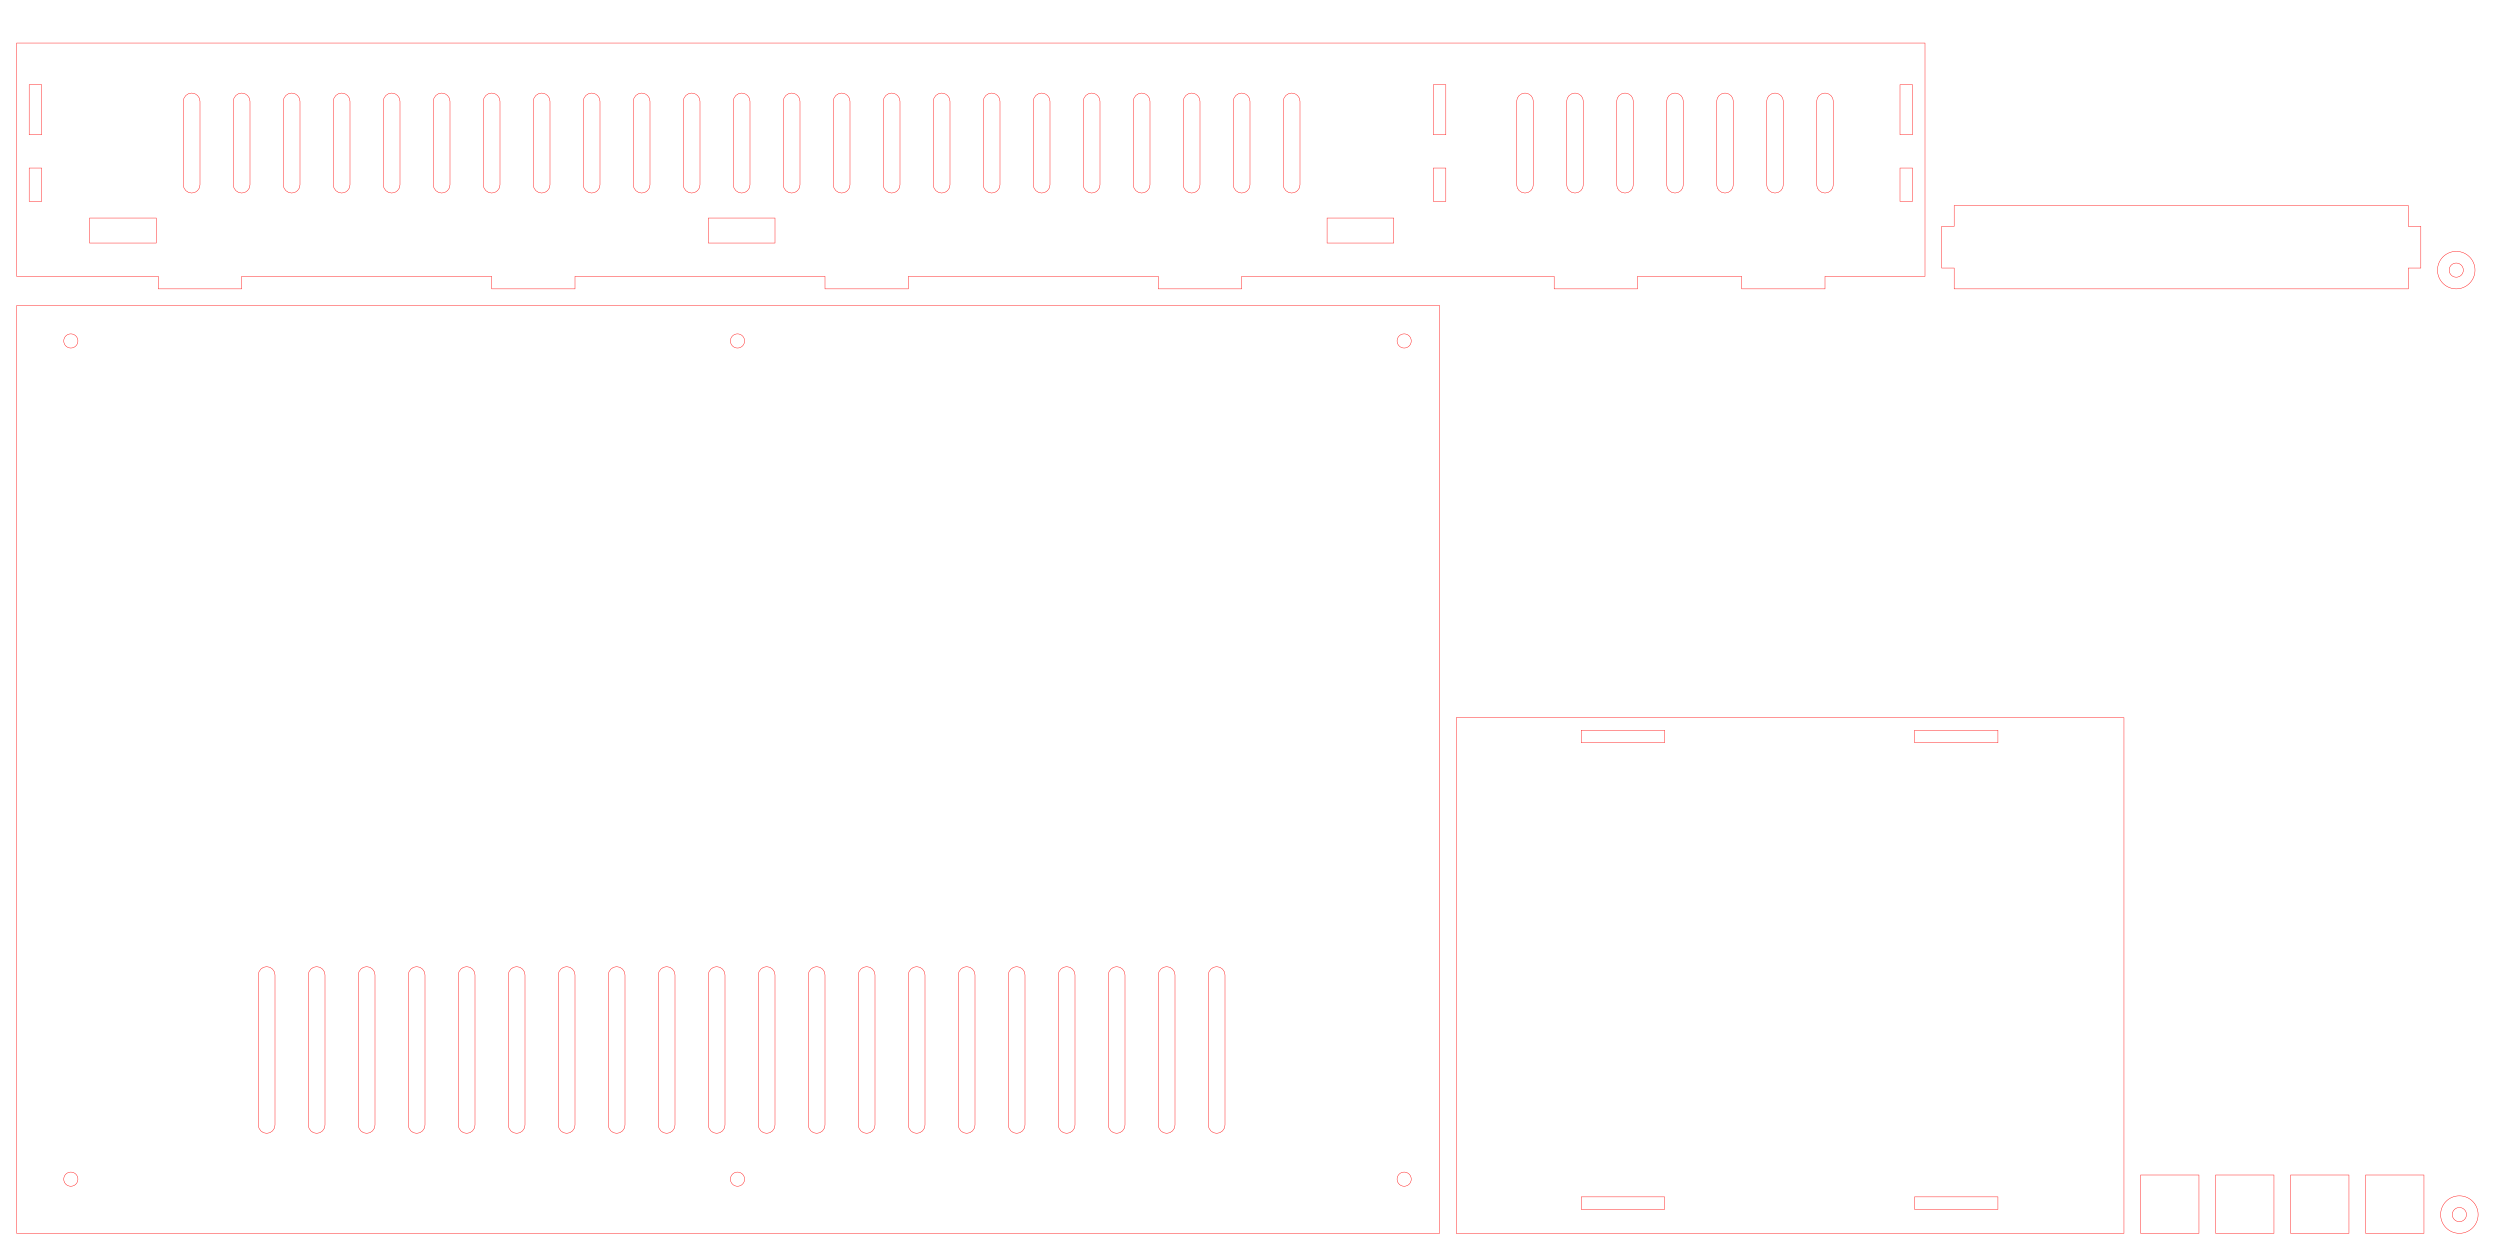
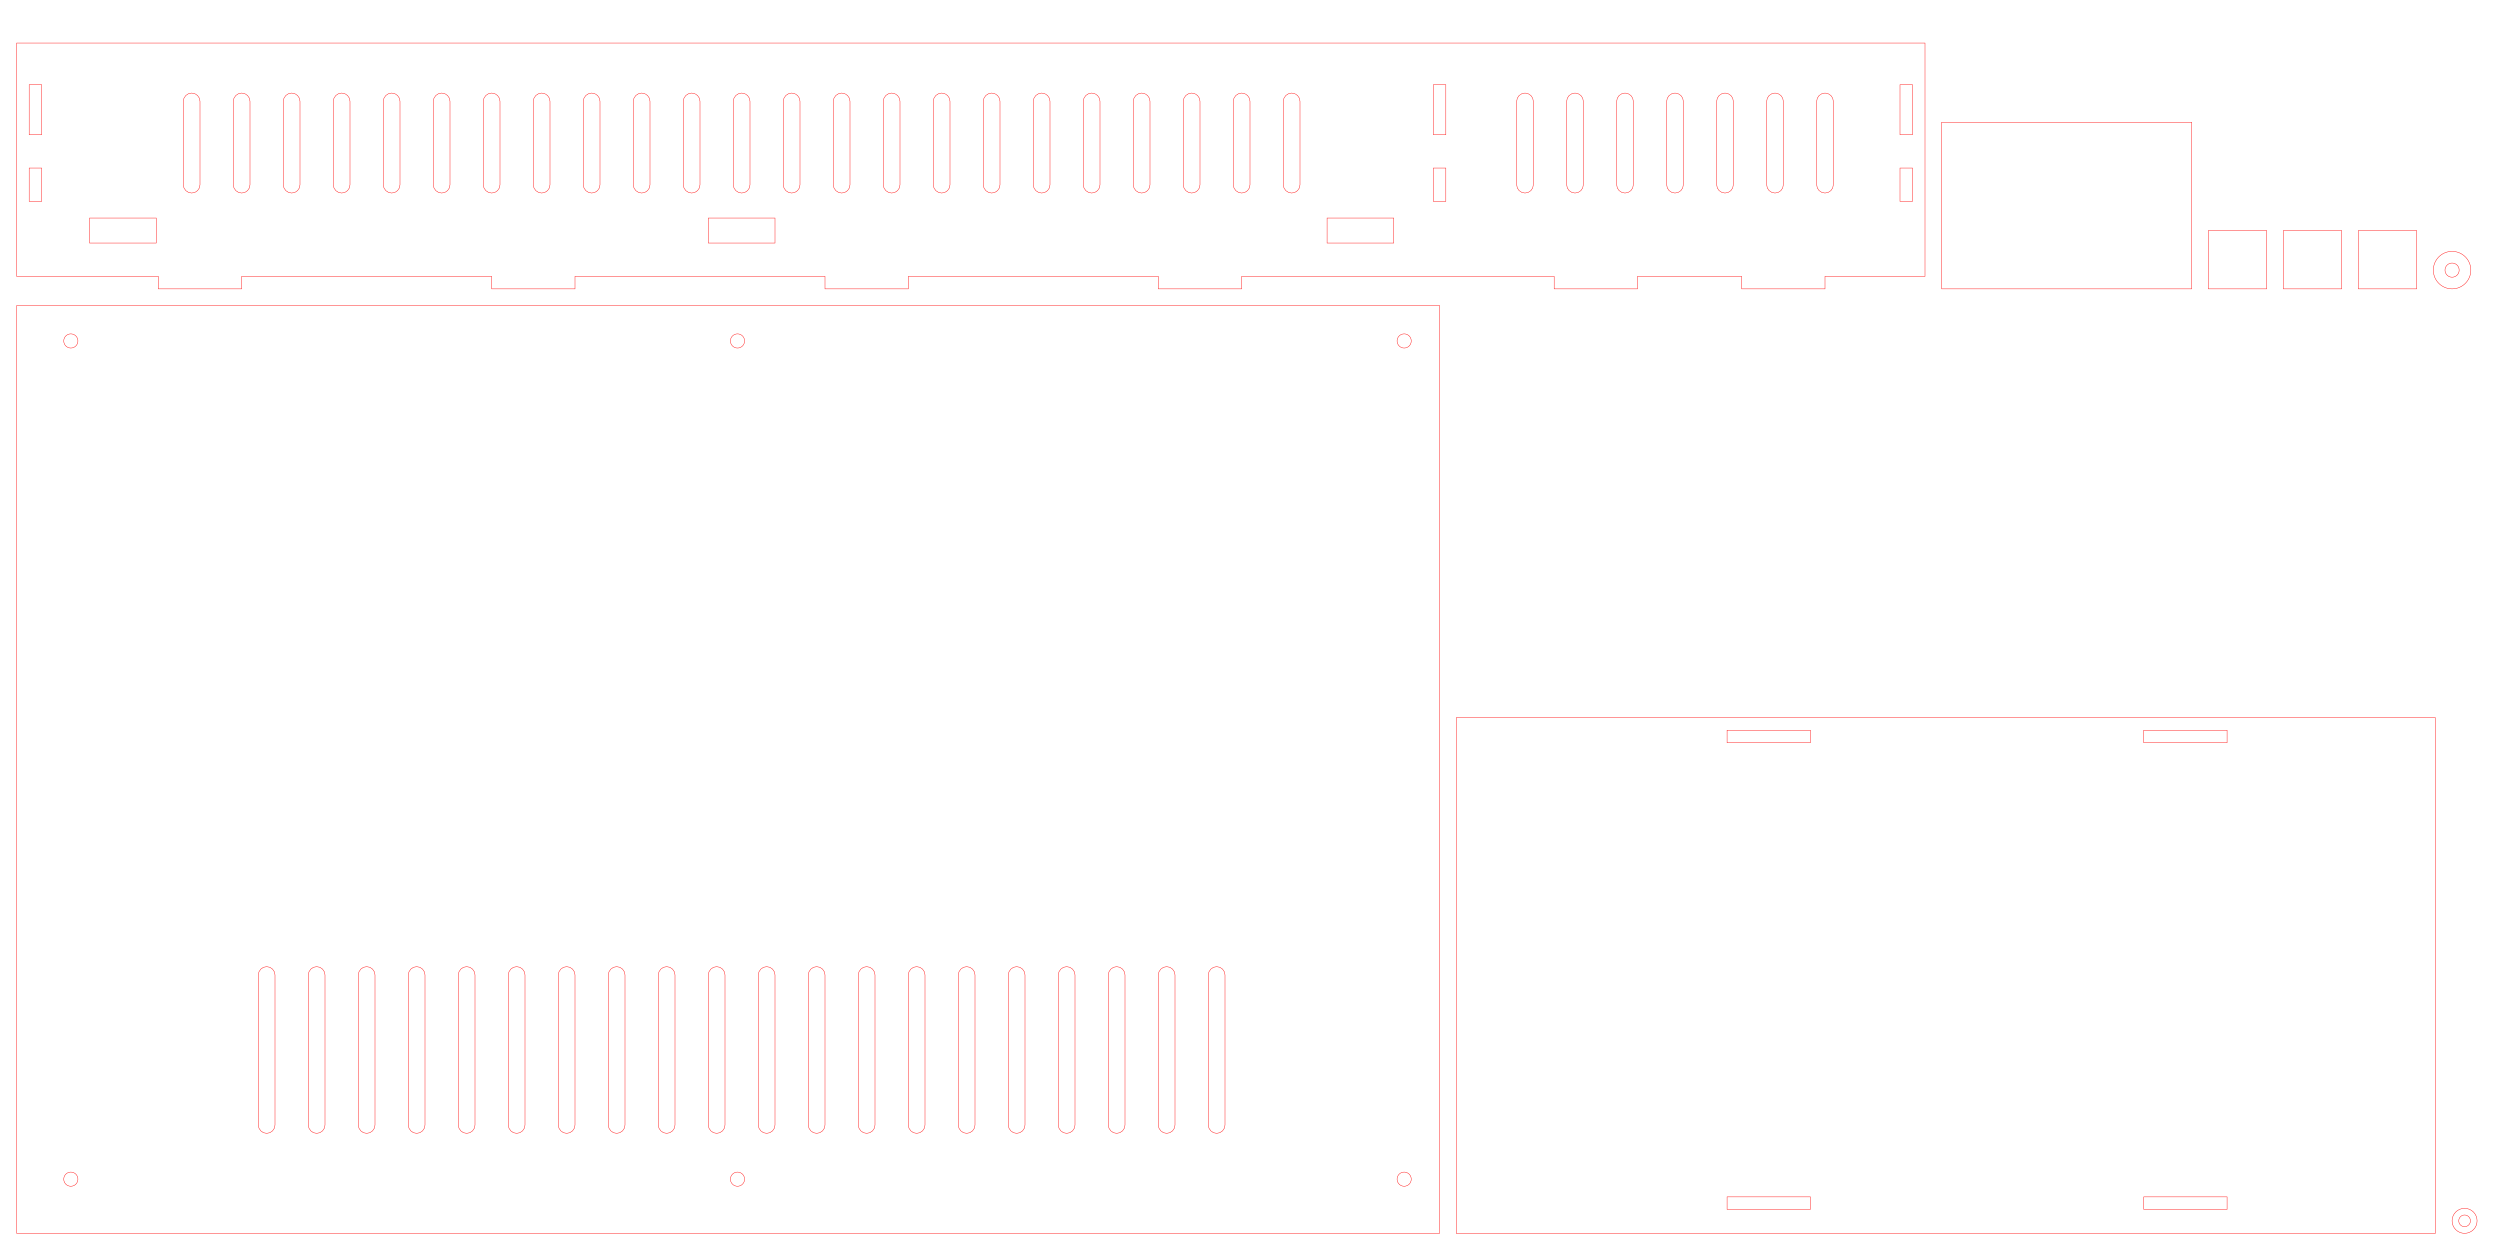
<svg xmlns="http://www.w3.org/2000/svg" width="600.000mm" height="300.000mm" viewBox="0 0 600.000 300.000">
  <polygon points="4.00,296.00 345.50,296.00 345.50,73.33 4.00,73.33" fill="none" stroke="#ff0000" stroke-width="0.1" />
  <circle cx="17.00" cy="81.83" r="1.70" fill="none" stroke="#ff0000" stroke-width="0.1" />
  <circle cx="177.00" cy="81.83" r="1.70" fill="none" stroke="#ff0000" stroke-width="0.1" />
  <circle cx="337.00" cy="81.83" r="1.70" fill="none" stroke="#ff0000" stroke-width="0.1" />
  <circle cx="17.00" cy="283.00" r="1.70" fill="none" stroke="#ff0000" stroke-width="0.1" />
  <circle cx="177.00" cy="283.00" r="1.70" fill="none" stroke="#ff0000" stroke-width="0.1" />
  <circle cx="337.00" cy="283.00" r="1.70" fill="none" stroke="#ff0000" stroke-width="0.1" />
  <polygon points="66.00,234.00 65.85,233.24 65.41,232.59 64.77,232.15 64.00,232.00 63.23,232.15 62.59,232.59 62.15,233.24 62.00,234.00 62.00,270.00 62.15,270.76 62.59,271.41 63.23,271.85 64.00,272.00 64.77,271.85 65.41,271.41 65.85,270.76 66.00,270.00" fill="none" stroke="#ff0000" stroke-width="0.1" />
  <polygon points="78.00,234.00 77.85,233.24 77.41,232.59 76.77,232.15 76.00,232.00 75.23,232.15 74.59,232.59 74.15,233.24 74.00,234.00 74.00,270.00 74.15,270.76 74.59,271.41 75.23,271.85 76.00,272.00 76.77,271.85 77.41,271.41 77.85,270.76 78.00,270.00" fill="none" stroke="#ff0000" stroke-width="0.1" />
  <polygon points="90.00,234.00 89.85,233.24 89.41,232.59 88.77,232.15 88.00,232.00 87.23,232.15 86.59,232.59 86.15,233.24 86.00,234.00 86.00,270.00 86.15,270.76 86.59,271.41 87.23,271.85 88.00,272.00 88.77,271.85 89.41,271.41 89.85,270.76 90.00,270.00" fill="none" stroke="#ff0000" stroke-width="0.1" />
  <polygon points="102.00,234.00 101.85,233.24 101.41,232.59 100.77,232.15 100.00,232.00 99.23,232.15 98.59,232.59 98.15,233.24 98.00,234.00 98.00,270.00 98.15,270.76 98.59,271.41 99.23,271.85 100.00,272.00 100.77,271.85 101.41,271.41 101.85,270.76 102.00,270.00" fill="none" stroke="#ff0000" stroke-width="0.1" />
  <polygon points="114.00,234.00 113.85,233.24 113.41,232.59 112.77,232.15 112.00,232.00 111.23,232.15 110.59,232.59 110.15,233.24 110.00,234.00 110.00,270.00 110.15,270.76 110.59,271.41 111.23,271.85 112.00,272.00 112.77,271.85 113.41,271.41 113.85,270.76 114.00,270.00" fill="none" stroke="#ff0000" stroke-width="0.1" />
  <polygon points="126.00,234.00 125.85,233.24 125.41,232.59 124.77,232.15 124.00,232.00 123.23,232.15 122.59,232.59 122.15,233.24 122.00,234.00 122.00,270.00 122.15,270.76 122.59,271.41 123.23,271.85 124.00,272.00 124.77,271.85 125.41,271.41 125.85,270.76 126.00,270.00" fill="none" stroke="#ff0000" stroke-width="0.1" />
  <polygon points="138.00,234.00 137.85,233.24 137.41,232.59 136.76,232.15 136.00,232.00 135.24,232.15 134.59,232.59 134.15,233.24 134.00,234.00 134.00,270.00 134.15,270.76 134.59,271.41 135.24,271.85 136.00,272.00 136.76,271.85 137.41,271.41 137.85,270.76 138.00,270.00" fill="none" stroke="#ff0000" stroke-width="0.1" />
  <polygon points="150.00,234.00 149.85,233.24 149.41,232.59 148.76,232.15 148.00,232.00 147.24,232.15 146.59,232.59 146.15,233.24 146.00,234.00 146.00,270.00 146.15,270.76 146.59,271.41 147.24,271.85 148.00,272.00 148.76,271.85 149.41,271.41 149.85,270.76 150.00,270.00" fill="none" stroke="#ff0000" stroke-width="0.1" />
  <polygon points="162.00,234.00 161.85,233.24 161.41,232.59 160.76,232.15 160.00,232.00 159.24,232.15 158.59,232.59 158.15,233.24 158.00,234.00 158.00,270.00 158.15,270.76 158.59,271.41 159.24,271.85 160.00,272.00 160.76,271.85 161.41,271.41 161.85,270.76 162.00,270.00" fill="none" stroke="#ff0000" stroke-width="0.1" />
  <polygon points="174.00,234.00 173.85,233.24 173.41,232.59 172.76,232.15 172.00,232.00 171.24,232.15 170.59,232.59 170.15,233.24 170.00,234.00 170.00,270.00 170.15,270.76 170.59,271.41 171.24,271.85 172.00,272.00 172.76,271.85 173.41,271.41 173.85,270.76 174.00,270.00" fill="none" stroke="#ff0000" stroke-width="0.1" />
  <polygon points="186.00,234.00 185.85,233.24 185.41,232.59 184.76,232.15 184.00,232.00 183.24,232.15 182.59,232.59 182.15,233.24 182.00,234.00 182.00,270.00 182.15,270.76 182.59,271.41 183.24,271.85 184.00,272.00 184.76,271.85 185.41,271.41 185.85,270.76 186.00,270.00" fill="none" stroke="#ff0000" stroke-width="0.1" />
  <polygon points="198.00,234.00 197.85,233.24 197.41,232.59 196.76,232.15 196.00,232.00 195.24,232.15 194.59,232.59 194.15,233.24 194.00,234.00 194.00,270.00 194.15,270.76 194.59,271.41 195.24,271.85 196.00,272.00 196.76,271.85 197.41,271.41 197.85,270.76 198.00,270.00" fill="none" stroke="#ff0000" stroke-width="0.1" />
  <polygon points="210.00,234.00 209.85,233.24 209.41,232.59 208.76,232.15 208.00,232.00 207.24,232.15 206.59,232.59 206.15,233.24 206.00,234.00 206.00,270.00 206.15,270.76 206.59,271.41 207.24,271.85 208.00,272.00 208.76,271.85 209.41,271.41 209.85,270.76 210.00,270.00" fill="none" stroke="#ff0000" stroke-width="0.1" />
  <polygon points="222.00,234.00 221.85,233.24 221.41,232.59 220.76,232.15 220.00,232.00 219.24,232.15 218.59,232.59 218.15,233.24 218.00,234.00 218.00,270.00 218.15,270.76 218.59,271.41 219.24,271.85 220.00,272.00 220.76,271.85 221.41,271.41 221.85,270.76 222.00,270.00" fill="none" stroke="#ff0000" stroke-width="0.1" />
  <polygon points="234.00,234.00 233.85,233.24 233.41,232.59 232.76,232.15 232.00,232.00 231.24,232.15 230.59,232.59 230.15,233.24 230.00,234.00 230.00,270.00 230.15,270.76 230.59,271.41 231.24,271.85 232.00,272.00 232.76,271.85 233.41,271.41 233.85,270.76 234.00,270.00" fill="none" stroke="#ff0000" stroke-width="0.1" />
  <polygon points="246.00,234.00 245.85,233.24 245.41,232.59 244.76,232.15 244.00,232.00 243.24,232.15 242.59,232.59 242.15,233.24 242.00,234.00 242.00,270.00 242.15,270.76 242.59,271.41 243.24,271.85 244.00,272.00 244.76,271.85 245.41,271.41 245.85,270.76 246.00,270.00" fill="none" stroke="#ff0000" stroke-width="0.1" />
  <polygon points="258.00,234.00 257.85,233.24 257.41,232.59 256.76,232.15 256.00,232.00 255.24,232.15 254.59,232.59 254.15,233.24 254.00,234.00 254.00,270.00 254.15,270.76 254.59,271.41 255.24,271.85 256.00,272.00 256.76,271.85 257.41,271.41 257.85,270.76 258.00,270.00" fill="none" stroke="#ff0000" stroke-width="0.1" />
  <polygon points="270.00,234.00 269.85,233.24 269.41,232.59 268.76,232.15 268.00,232.00 267.24,232.15 266.59,232.59 266.15,233.24 266.00,234.00 266.00,270.00 266.15,270.76 266.59,271.41 267.24,271.85 268.00,272.00 268.76,271.85 269.41,271.41 269.85,270.76 270.00,270.00" fill="none" stroke="#ff0000" stroke-width="0.1" />
  <polygon points="282.00,234.00 281.85,233.24 281.41,232.59 280.76,232.15 280.00,232.00 279.24,232.15 278.59,232.59 278.15,233.24 278.00,234.00 278.00,270.00 278.15,270.76 278.59,271.41 279.24,271.85 280.00,272.00 280.76,271.85 281.41,271.41 281.85,270.76 282.00,270.00" fill="none" stroke="#ff0000" stroke-width="0.1" />
  <polygon points="294.00,234.00 293.85,233.24 293.41,232.59 292.76,232.15 292.00,232.00 291.24,232.15 290.59,232.59 290.15,233.24 290.00,234.00 290.00,270.00 290.15,270.76 290.59,271.41 291.24,271.85 292.00,272.00 292.76,271.85 293.41,271.41 293.85,270.76 294.00,270.00" fill="none" stroke="#ff0000" stroke-width="0.1" />
-   <polygon points="509.75,296.00 509.75,172.25 349.50,172.25 349.50,296.00" fill="none" stroke="#ff0000" stroke-width="0.1" />
-   <polygon points="479.50,290.25 479.50,287.25 459.50,287.25 459.50,290.25" fill="none" stroke="#ff0000" stroke-width="0.1" />
-   <polygon points="399.50,290.25 399.50,287.25 379.50,287.25 379.50,290.25" fill="none" stroke="#ff0000" stroke-width="0.1" />
-   <polygon points="479.50,178.25 479.50,175.25 459.50,175.25 459.50,178.25" fill="none" stroke="#ff0000" stroke-width="0.1" />
-   <polygon points="399.50,178.25 399.50,175.25 379.50,175.25 379.50,178.25" fill="none" stroke="#ff0000" stroke-width="0.1" />
+   <polygon points="584.50,296.00 584.50,172.25 349.50,172.25 349.50,296.00" fill="none" stroke="#ff0000" stroke-width="0.1" />
+   <polygon points="534.50,290.25 534.50,287.25 514.50,287.25 514.50,290.25" fill="none" stroke="#ff0000" stroke-width="0.1" />
+   <polygon points="434.50,290.25 434.50,287.25 414.50,287.25 414.50,290.25" fill="none" stroke="#ff0000" stroke-width="0.1" />
+   <polygon points="534.50,178.25 534.50,175.25 514.50,175.25 514.50,178.25" fill="none" stroke="#ff0000" stroke-width="0.1" />
+   <polygon points="434.50,178.25 434.50,175.25 414.50,175.25 414.50,178.25" fill="none" stroke="#ff0000" stroke-width="0.1" />
  <polygon points="4.00,66.33 38.00,66.33 38.00,69.33 58.00,69.33 58.00,66.33 118.00,66.33 118.00,69.33 138.00,69.33 138.00,66.33 198.00,66.33 198.00,69.33 218.00,69.33 218.00,66.33 278.00,66.33 278.00,69.33 298.00,69.33 298.00,66.33 373.00,66.33 373.00,69.33 393.00,69.33 393.00,66.33 418.00,66.33 418.00,69.33 438.00,69.33 438.00,66.33 462.00,66.33 462.00,10.33 4.00,10.33" fill="none" stroke="#ff0000" stroke-width="0.1" />
  <polygon points="7.00,48.33 10.00,48.33 10.00,40.33 7.00,40.33" fill="none" stroke="#ff0000" stroke-width="0.1" />
  <polygon points="7.00,32.33 10.00,32.33 10.00,20.33 7.00,20.33" fill="none" stroke="#ff0000" stroke-width="0.1" />
  <polygon points="344.00,48.33 347.00,48.33 347.00,40.33 344.00,40.33" fill="none" stroke="#ff0000" stroke-width="0.1" />
  <polygon points="344.00,32.33 347.00,32.33 347.00,20.33 344.00,20.33" fill="none" stroke="#ff0000" stroke-width="0.1" />
  <polygon points="456.00,48.33 459.00,48.33 459.00,40.33 456.00,40.33" fill="none" stroke="#ff0000" stroke-width="0.1" />
  <polygon points="456.00,32.33 459.00,32.33 459.00,20.33 456.00,20.33" fill="none" stroke="#ff0000" stroke-width="0.1" />
  <polygon points="21.50,58.33 37.50,58.33 37.50,52.33 21.50,52.33" fill="none" stroke="#ff0000" stroke-width="0.1" />
  <polygon points="170.00,58.33 186.00,58.33 186.00,52.33 170.00,52.33" fill="none" stroke="#ff0000" stroke-width="0.1" />
  <polygon points="318.50,58.33 334.50,58.33 334.50,52.33 318.50,52.33" fill="none" stroke="#ff0000" stroke-width="0.1" />
  <polygon points="48.00,24.33 47.85,23.57 47.41,22.92 46.77,22.49 46.00,22.33 45.23,22.49 44.59,22.92 44.15,23.57 44.00,24.33 44.00,44.33 44.15,45.10 44.59,45.75 45.23,46.18 46.00,46.33 46.77,46.18 47.41,45.75 47.85,45.10 48.00,44.33" fill="none" stroke="#ff0000" stroke-width="0.1" />
  <polygon points="60.00,24.33 59.85,23.57 59.41,22.92 58.77,22.49 58.00,22.33 57.23,22.49 56.59,22.92 56.15,23.57 56.00,24.33 56.00,44.33 56.15,45.10 56.59,45.75 57.23,46.18 58.00,46.33 58.77,46.18 59.41,45.75 59.85,45.10 60.00,44.33" fill="none" stroke="#ff0000" stroke-width="0.1" />
  <polygon points="72.00,24.33 71.85,23.57 71.41,22.92 70.77,22.49 70.00,22.33 69.23,22.49 68.59,22.92 68.15,23.57 68.00,24.33 68.00,44.33 68.15,45.10 68.59,45.75 69.23,46.18 70.00,46.33 70.77,46.18 71.41,45.75 71.85,45.10 72.00,44.33" fill="none" stroke="#ff0000" stroke-width="0.1" />
  <polygon points="84.00,24.33 83.85,23.57 83.41,22.92 82.77,22.49 82.00,22.33 81.23,22.49 80.59,22.92 80.15,23.57 80.00,24.33 80.00,44.33 80.15,45.10 80.59,45.75 81.23,46.18 82.00,46.33 82.77,46.18 83.41,45.75 83.85,45.10 84.00,44.33" fill="none" stroke="#ff0000" stroke-width="0.1" />
  <polygon points="96.00,24.33 95.85,23.57 95.41,22.92 94.77,22.49 94.00,22.33 93.23,22.49 92.59,22.92 92.15,23.57 92.00,24.33 92.00,44.33 92.15,45.10 92.59,45.75 93.23,46.18 94.00,46.33 94.77,46.18 95.41,45.75 95.85,45.10 96.00,44.33" fill="none" stroke="#ff0000" stroke-width="0.1" />
  <polygon points="108.00,24.33 107.85,23.57 107.41,22.92 106.77,22.49 106.00,22.33 105.23,22.49 104.59,22.92 104.15,23.57 104.00,24.33 104.00,44.33 104.15,45.10 104.59,45.75 105.23,46.18 106.00,46.33 106.77,46.18 107.41,45.75 107.85,45.10 108.00,44.33" fill="none" stroke="#ff0000" stroke-width="0.1" />
  <polygon points="120.00,24.33 119.85,23.57 119.41,22.92 118.77,22.49 118.00,22.33 117.23,22.49 116.59,22.92 116.15,23.57 116.00,24.33 116.00,44.33 116.15,45.10 116.59,45.75 117.23,46.18 118.00,46.33 118.77,46.18 119.41,45.75 119.85,45.10 120.00,44.33" fill="none" stroke="#ff0000" stroke-width="0.1" />
  <polygon points="132.00,24.33 131.85,23.57 131.41,22.92 130.76,22.49 130.00,22.33 129.24,22.49 128.59,22.92 128.15,23.57 128.00,24.33 128.00,44.33 128.15,45.10 128.59,45.75 129.24,46.18 130.00,46.33 130.76,46.18 131.41,45.75 131.85,45.10 132.00,44.33" fill="none" stroke="#ff0000" stroke-width="0.1" />
  <polygon points="144.00,24.33 143.85,23.57 143.41,22.92 142.76,22.49 142.00,22.33 141.24,22.49 140.59,22.92 140.15,23.57 140.00,24.33 140.00,44.33 140.15,45.10 140.59,45.75 141.24,46.18 142.00,46.33 142.76,46.18 143.41,45.75 143.85,45.10 144.00,44.33" fill="none" stroke="#ff0000" stroke-width="0.1" />
  <polygon points="156.00,24.33 155.85,23.57 155.41,22.92 154.76,22.49 154.00,22.33 153.24,22.49 152.59,22.92 152.15,23.57 152.00,24.33 152.00,44.33 152.15,45.10 152.59,45.75 153.24,46.18 154.00,46.33 154.76,46.18 155.41,45.75 155.85,45.10 156.00,44.33" fill="none" stroke="#ff0000" stroke-width="0.1" />
  <polygon points="168.00,24.33 167.85,23.57 167.41,22.92 166.76,22.49 166.00,22.33 165.24,22.49 164.59,22.92 164.15,23.57 164.00,24.33 164.00,44.33 164.15,45.10 164.59,45.75 165.24,46.18 166.00,46.33 166.76,46.18 167.41,45.75 167.85,45.10 168.00,44.33" fill="none" stroke="#ff0000" stroke-width="0.1" />
  <polygon points="180.00,24.33 179.85,23.57 179.41,22.92 178.76,22.49 178.00,22.33 177.24,22.49 176.59,22.92 176.15,23.57 176.00,24.33 176.00,44.33 176.15,45.10 176.59,45.75 177.24,46.18 178.00,46.33 178.76,46.18 179.41,45.75 179.85,45.10 180.00,44.33" fill="none" stroke="#ff0000" stroke-width="0.1" />
  <polygon points="192.00,24.33 191.85,23.57 191.41,22.92 190.76,22.49 190.00,22.33 189.24,22.49 188.59,22.92 188.15,23.57 188.00,24.33 188.00,44.33 188.15,45.10 188.59,45.75 189.24,46.18 190.00,46.33 190.76,46.18 191.41,45.75 191.85,45.10 192.00,44.33" fill="none" stroke="#ff0000" stroke-width="0.1" />
  <polygon points="204.00,24.33 203.85,23.57 203.41,22.92 202.76,22.49 202.00,22.33 201.24,22.49 200.59,22.92 200.15,23.57 200.00,24.33 200.00,44.33 200.15,45.10 200.59,45.75 201.24,46.18 202.00,46.33 202.76,46.18 203.41,45.75 203.85,45.10 204.00,44.33" fill="none" stroke="#ff0000" stroke-width="0.1" />
  <polygon points="216.00,24.33 215.85,23.57 215.41,22.92 214.76,22.49 214.00,22.33 213.24,22.49 212.59,22.92 212.15,23.57 212.00,24.33 212.00,44.33 212.15,45.10 212.59,45.75 213.24,46.18 214.00,46.33 214.76,46.18 215.41,45.75 215.85,45.10 216.00,44.33" fill="none" stroke="#ff0000" stroke-width="0.1" />
  <polygon points="228.00,24.33 227.85,23.57 227.41,22.92 226.76,22.49 226.00,22.33 225.24,22.49 224.59,22.92 224.15,23.57 224.00,24.33 224.00,44.33 224.15,45.10 224.59,45.75 225.24,46.18 226.00,46.33 226.76,46.18 227.41,45.75 227.85,45.10 228.00,44.33" fill="none" stroke="#ff0000" stroke-width="0.1" />
  <polygon points="240.00,24.33 239.85,23.57 239.41,22.92 238.76,22.49 238.00,22.33 237.24,22.49 236.59,22.92 236.15,23.57 236.00,24.33 236.00,44.33 236.15,45.10 236.59,45.75 237.24,46.18 238.00,46.33 238.76,46.18 239.41,45.75 239.85,45.10 240.00,44.33" fill="none" stroke="#ff0000" stroke-width="0.1" />
  <polygon points="252.00,24.33 251.85,23.57 251.41,22.92 250.76,22.49 250.00,22.33 249.24,22.49 248.59,22.92 248.15,23.57 248.00,24.33 248.00,44.33 248.15,45.10 248.59,45.75 249.24,46.18 250.00,46.33 250.76,46.18 251.41,45.75 251.85,45.10 252.00,44.33" fill="none" stroke="#ff0000" stroke-width="0.1" />
  <polygon points="264.00,24.33 263.85,23.57 263.41,22.92 262.76,22.49 262.00,22.33 261.24,22.49 260.59,22.92 260.15,23.57 260.00,24.33 260.00,44.33 260.15,45.10 260.59,45.75 261.24,46.18 262.00,46.33 262.76,46.18 263.41,45.75 263.85,45.10 264.00,44.33" fill="none" stroke="#ff0000" stroke-width="0.1" />
  <polygon points="276.00,24.33 275.85,23.57 275.41,22.92 274.76,22.49 274.00,22.33 273.24,22.49 272.59,22.92 272.15,23.57 272.00,24.33 272.00,44.33 272.15,45.10 272.59,45.75 273.24,46.18 274.00,46.33 274.76,46.18 275.41,45.75 275.85,45.10 276.00,44.33" fill="none" stroke="#ff0000" stroke-width="0.1" />
  <polygon points="288.00,24.33 287.85,23.57 287.41,22.92 286.76,22.49 286.00,22.33 285.24,22.49 284.59,22.92 284.15,23.57 284.00,24.33 284.00,44.33 284.15,45.10 284.59,45.75 285.24,46.18 286.00,46.33 286.76,46.18 287.41,45.75 287.85,45.10 288.00,44.33" fill="none" stroke="#ff0000" stroke-width="0.1" />
  <polygon points="300.00,24.33 299.85,23.57 299.41,22.92 298.76,22.49 298.00,22.33 297.24,22.49 296.59,22.92 296.15,23.57 296.00,24.33 296.00,44.33 296.15,45.10 296.59,45.75 297.24,46.18 298.00,46.33 298.76,46.18 299.41,45.75 299.85,45.10 300.00,44.33" fill="none" stroke="#ff0000" stroke-width="0.1" />
  <polygon points="312.00,24.33 311.85,23.57 311.41,22.92 310.76,22.49 310.00,22.33 309.24,22.49 308.59,22.92 308.15,23.57 308.00,24.33 308.00,44.33 308.15,45.10 308.59,45.75 309.24,46.18 310.00,46.33 310.76,46.18 311.41,45.75 311.85,45.10 312.00,44.33" fill="none" stroke="#ff0000" stroke-width="0.1" />
  <polygon points="368.00,24.33 367.85,23.57 367.41,22.92 366.76,22.49 366.00,22.33 365.24,22.49 364.59,22.92 364.15,23.57 364.00,24.33 364.00,44.33 364.15,45.10 364.59,45.75 365.24,46.18 366.00,46.33 366.76,46.18 367.41,45.75 367.85,45.10 368.00,44.33" fill="none" stroke="#ff0000" stroke-width="0.1" />
  <polygon points="380.00,24.33 379.85,23.57 379.41,22.92 378.76,22.49 378.00,22.33 377.24,22.49 376.59,22.92 376.15,23.57 376.00,24.33 376.00,44.33 376.15,45.10 376.59,45.75 377.24,46.18 378.00,46.33 378.76,46.18 379.41,45.75 379.85,45.10 380.00,44.33" fill="none" stroke="#ff0000" stroke-width="0.1" />
  <polygon points="392.00,24.33 391.85,23.57 391.41,22.92 390.76,22.49 390.00,22.33 389.24,22.49 388.59,22.92 388.15,23.57 388.00,24.33 388.00,44.33 388.15,45.10 388.59,45.75 389.24,46.18 390.00,46.33 390.76,46.18 391.41,45.75 391.85,45.10 392.00,44.33" fill="none" stroke="#ff0000" stroke-width="0.1" />
  <polygon points="404.00,24.33 403.85,23.57 403.41,22.92 402.76,22.49 402.00,22.33 401.24,22.49 400.59,22.92 400.15,23.57 400.00,24.33 400.00,44.33 400.15,45.10 400.59,45.75 401.24,46.18 402.00,46.33 402.76,46.18 403.41,45.75 403.85,45.10 404.00,44.33" fill="none" stroke="#ff0000" stroke-width="0.1" />
  <polygon points="416.00,24.33 415.85,23.57 415.41,22.92 414.76,22.49 414.00,22.33 413.24,22.49 412.59,22.92 412.15,23.57 412.00,24.33 412.00,44.33 412.15,45.10 412.59,45.75 413.24,46.18 414.00,46.33 414.76,46.18 415.41,45.75 415.85,45.10 416.00,44.33" fill="none" stroke="#ff0000" stroke-width="0.1" />
  <polygon points="428.00,24.33 427.85,23.57 427.41,22.92 426.76,22.49 426.00,22.33 425.24,22.49 424.59,22.92 424.15,23.57 424.00,24.33 424.00,44.33 424.15,45.10 424.59,45.75 425.24,46.18 426.00,46.33 426.76,46.18 427.41,45.75 427.85,45.10 428.00,44.33" fill="none" stroke="#ff0000" stroke-width="0.1" />
  <polygon points="440.00,24.33 439.85,23.57 439.41,22.92 438.76,22.49 438.00,22.33 437.24,22.49 436.59,22.92 436.15,23.57 436.00,24.33 436.00,44.33 436.15,45.10 436.59,45.75 437.24,46.18 438.00,46.33 438.76,46.18 439.41,45.75 439.85,45.10 440.00,44.33" fill="none" stroke="#ff0000" stroke-width="0.1" />
-   <polygon points="469.00,69.33 578.00,69.33 578.00,64.33 581.00,64.33 581.00,54.33 578.00,54.33 578.00,49.33 469.00,49.33 469.00,54.33 466.00,54.33 466.00,64.33 469.00,64.33" fill="none" stroke="#ff0000" stroke-width="0.1" />
-   <polygon points="513.75,296.00 527.75,296.00 527.75,282.00 513.75,282.00" fill="none" stroke="#ff0000" stroke-width="0.1" />
-   <polygon points="531.75,296.00 545.75,296.00 545.75,282.00 531.75,282.00" fill="none" stroke="#ff0000" stroke-width="0.1" />
-   <polygon points="549.75,296.00 563.75,296.00 563.75,282.00 549.75,282.00" fill="none" stroke="#ff0000" stroke-width="0.1" />
-   <polygon points="567.75,296.00 581.75,296.00 581.75,282.00 567.75,282.00" fill="none" stroke="#ff0000" stroke-width="0.1" />
-   <circle cx="590.25" cy="291.50" r="4.50" fill="none" stroke="#ff0000" stroke-width="0.1" />
-   <circle cx="590.25" cy="291.50" r="1.70" fill="none" stroke="#ff0000" stroke-width="0.1" />
-   <circle cx="589.50" cy="64.83" r="4.50" fill="none" stroke="#ff0000" stroke-width="0.1" />
-   <circle cx="589.50" cy="64.83" r="1.70" fill="none" stroke="#ff0000" stroke-width="0.1" />
+   <polygon points="466.00,69.33 526.00,69.33 526.00,29.33 466.00,29.33" fill="none" stroke="#ff0000" stroke-width="0.1" />
+   <polygon points="530.00,69.33 544.00,69.33 544.00,55.33 530.00,55.33" fill="none" stroke="#ff0000" stroke-width="0.1" />
+   <polygon points="548.00,69.33 562.00,69.33 562.00,55.33 548.00,55.33" fill="none" stroke="#ff0000" stroke-width="0.1" />
+   <polygon points="566.00,69.33 580.00,69.33 580.00,55.33 566.00,55.33" fill="none" stroke="#ff0000" stroke-width="0.1" />
+   <circle cx="588.50" cy="64.83" r="4.50" fill="none" stroke="#ff0000" stroke-width="0.1" />
+   <circle cx="588.50" cy="64.83" r="1.70" fill="none" stroke="#ff0000" stroke-width="0.1" />
+   <circle cx="591.50" cy="293.00" r="3.00" fill="none" stroke="#ff0000" stroke-width="0.1" />
+   <circle cx="591.50" cy="293.00" r="1.40" fill="none" stroke="#ff0000" stroke-width="0.1" />
</svg>
